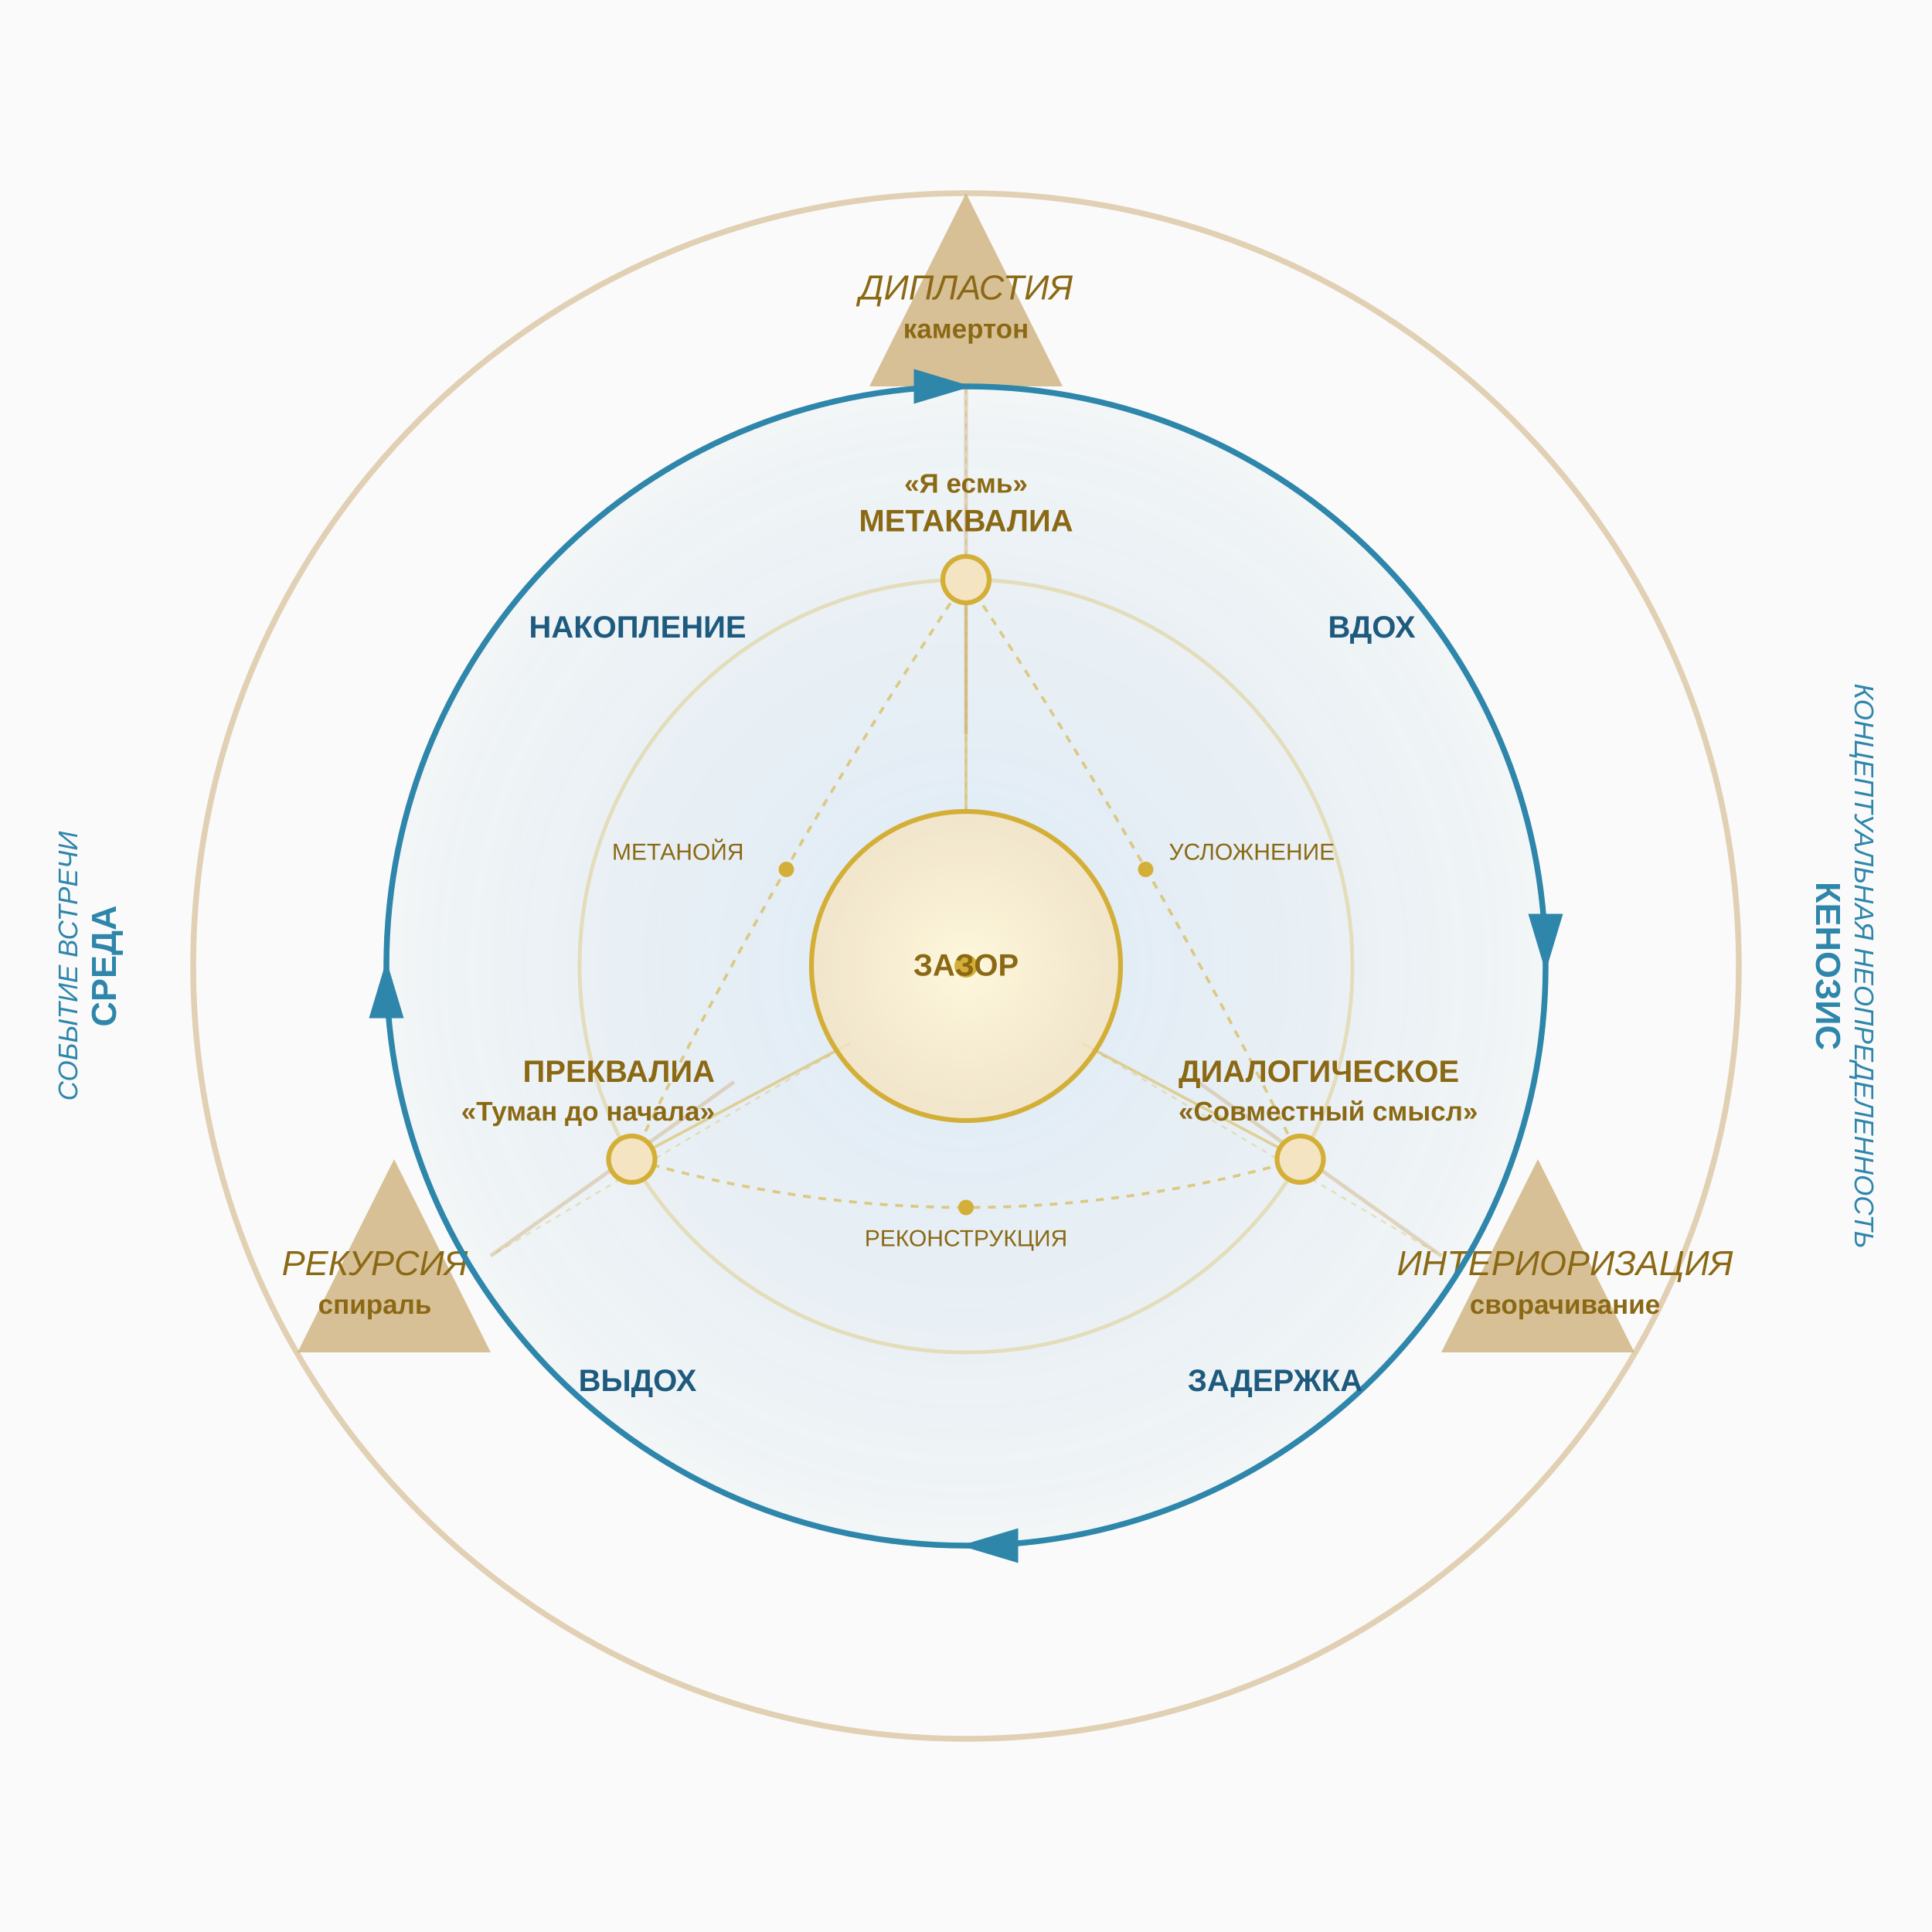
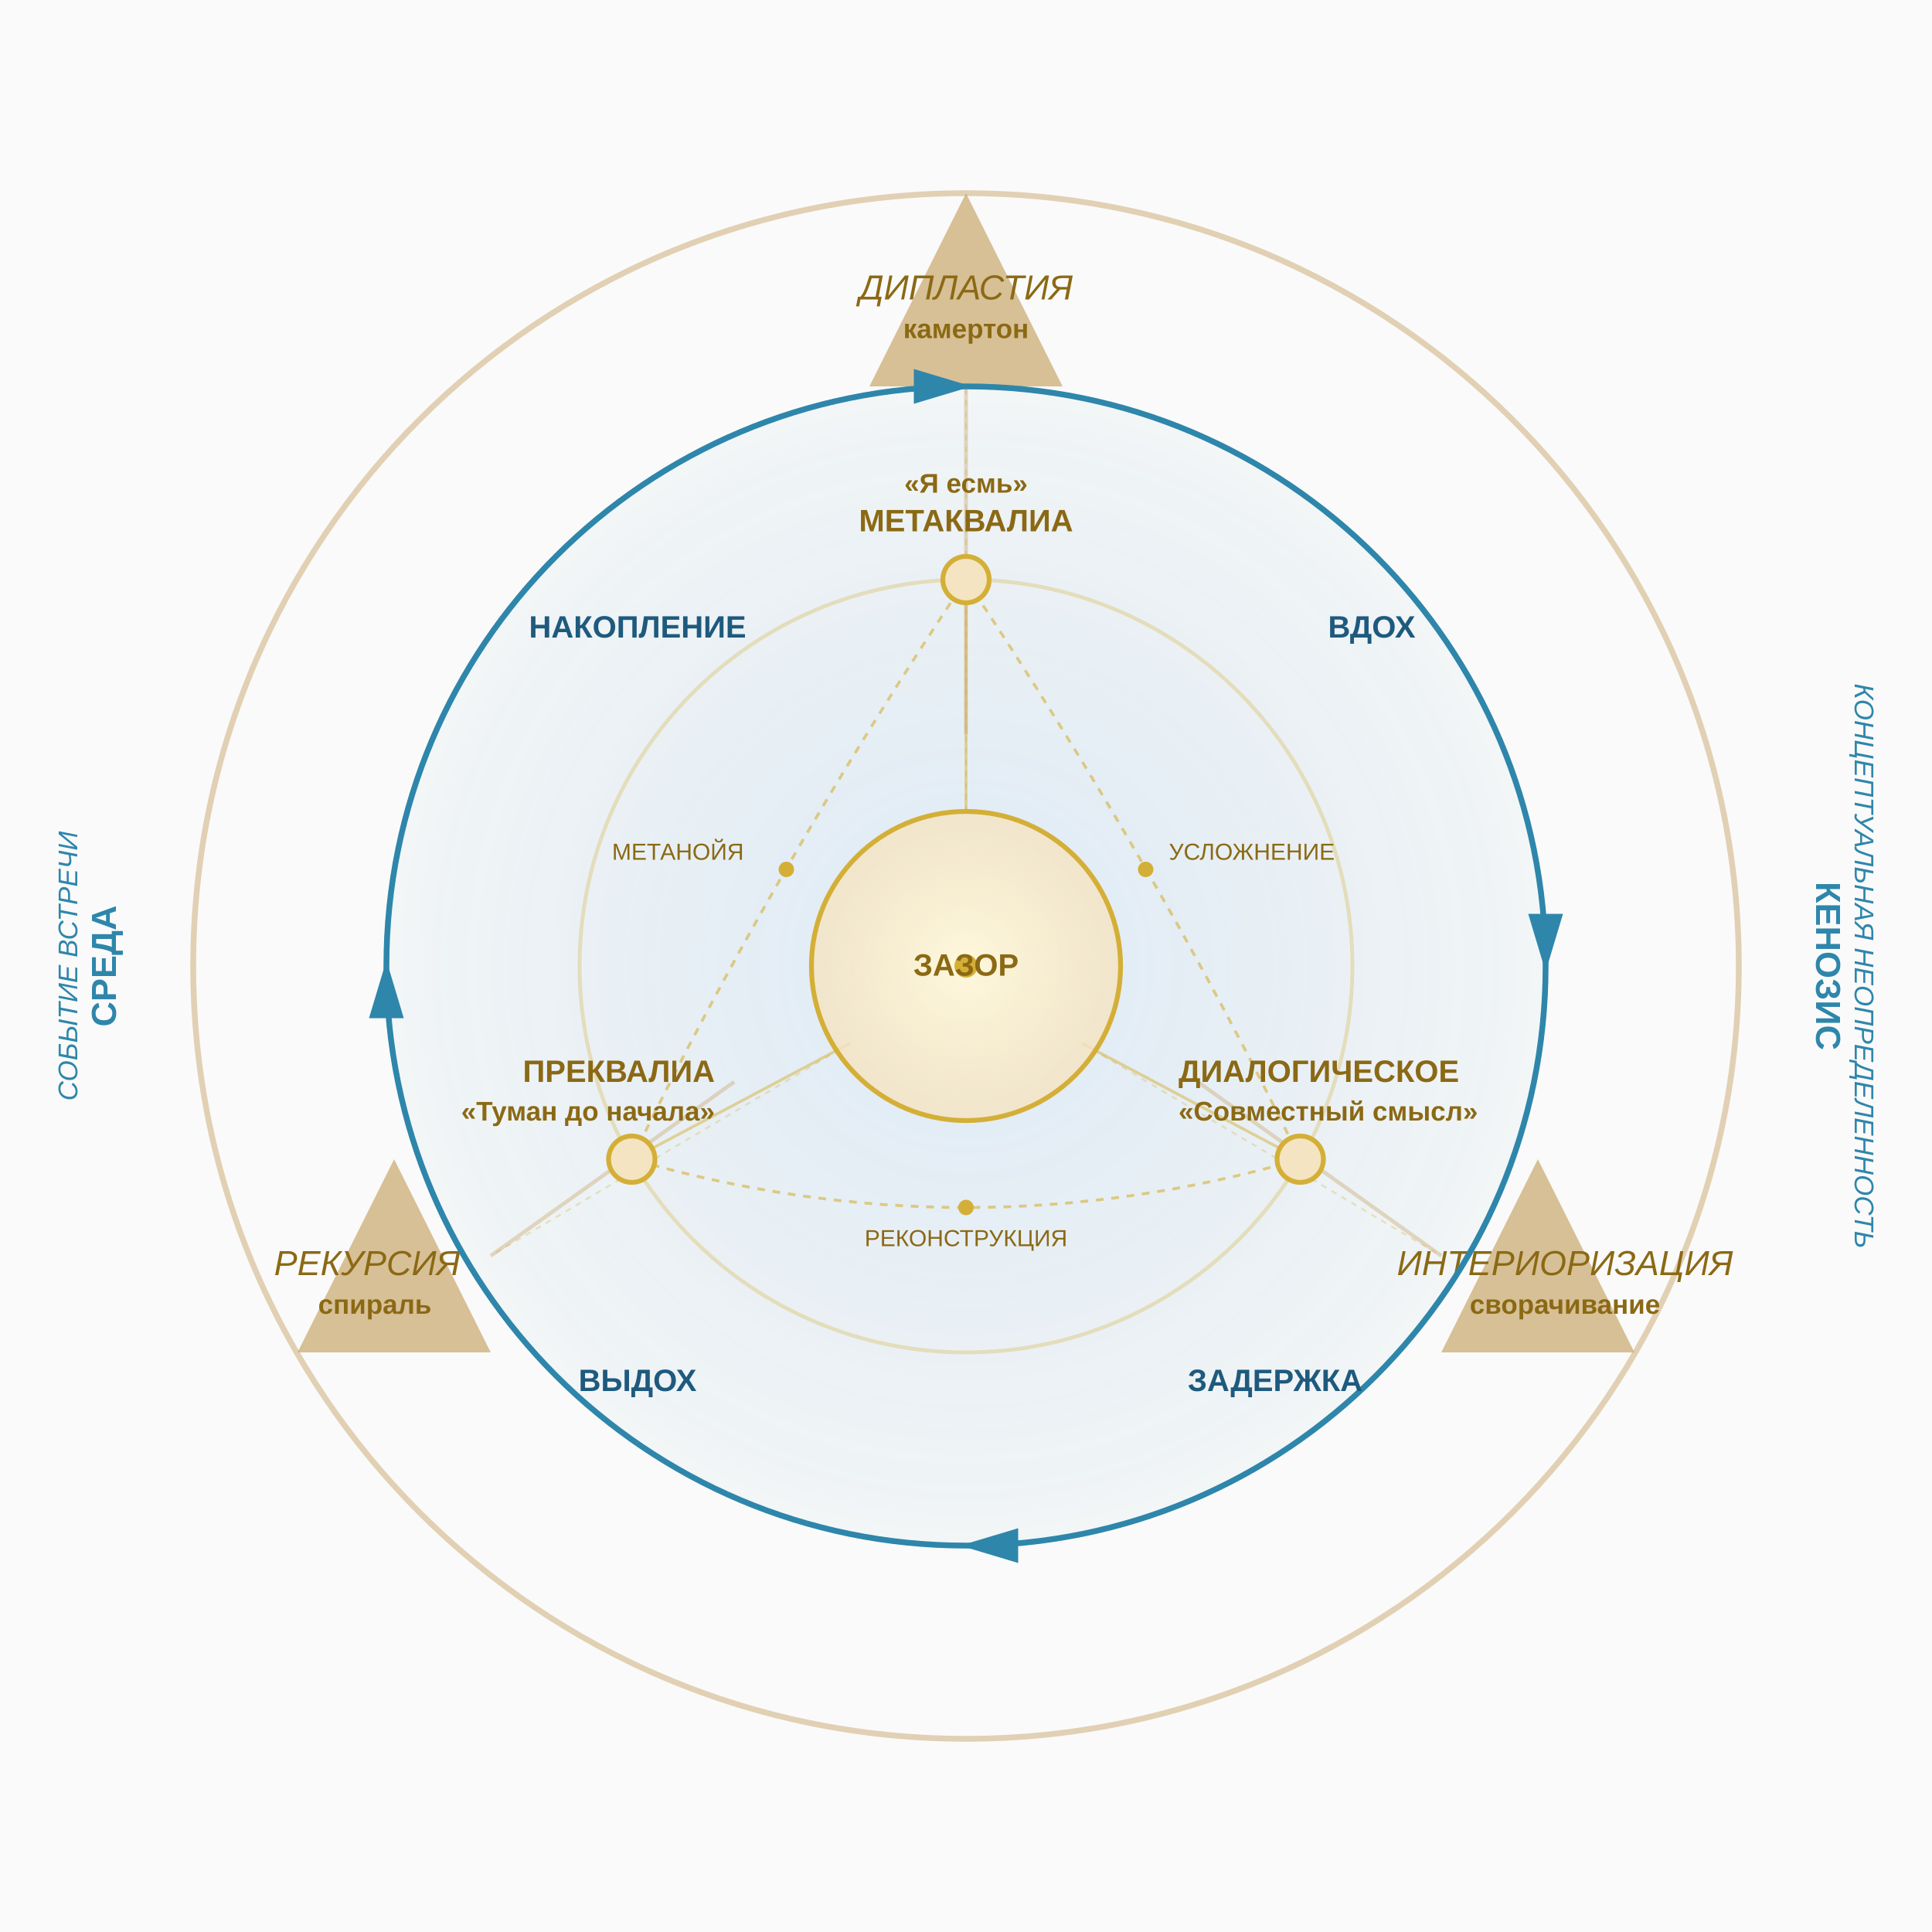
<svg xmlns="http://www.w3.org/2000/svg" viewBox="0 0 1000 1000" width="1000" height="1000">
  <defs>
    <radialGradient id="centerGlow" cx="50%" cy="50%" r="50%">
      <stop offset="0%" style="stop-color:#FFF8DC;stop-opacity:1" />
      <stop offset="100%" style="stop-color:#F4E4C1;stop-opacity:0.8" />
    </radialGradient>
    <radialGradient id="cycleGlow" cx="50%" cy="50%" r="50%">
      <stop offset="0%" style="stop-color:#4A90E2;stop-opacity:0.2" />
      <stop offset="100%" style="stop-color:#2E86AB;stop-opacity:0.05" />
    </radialGradient>
    <marker id="arrowhead" markerWidth="10" markerHeight="10" refX="9" refY="3" orient="auto">
      <polygon points="0 0, 10 3, 0 6" fill="#2E86AB" />
    </marker>
  </defs>
  <rect width="1000" height="1000" fill="#FAFAFA" />
  <circle cx="500" cy="500" r="300" fill="url(#cycleGlow)" stroke="#2E86AB" stroke-width="2.5" opacity="0.8" />
  <circle cx="500" cy="500" r="400" fill="none" stroke="#C8A66B" stroke-width="3" opacity="0.5" />
  <circle cx="500" cy="500" r="200" fill="none" stroke="#D4AF37" stroke-width="2" opacity="0.3" />
  <path d="M 500 300 Q 600 450 673 600" fill="none" stroke="#D4AF37" stroke-width="1.5" stroke-dasharray="4,4" opacity="0.6" />
  <path d="M 673 600 Q 500 650 327 600" fill="none" stroke="#D4AF37" stroke-width="1.5" stroke-dasharray="4,4" opacity="0.6" />
  <path d="M 327 600 Q 400 450 500 300" fill="none" stroke="#D4AF37" stroke-width="1.5" stroke-dasharray="4,4" opacity="0.6" />
  <line x1="500" y1="420" x2="500" y2="200" stroke="#D4AF37" stroke-width="1" opacity="0.3" stroke-dasharray="3,3" />
  <line x1="560" y1="540" x2="746" y2="650" stroke="#D4AF37" stroke-width="1" opacity="0.3" stroke-dasharray="3,3" />
  <line x1="440" y1="540" x2="254" y2="650" stroke="#D4AF37" stroke-width="1" opacity="0.3" stroke-dasharray="3,3" />
  <line x1="500" y1="420" x2="500" y2="300" stroke="#D4AF37" stroke-width="1.5" opacity="0.5" />
  <line x1="560" y1="540" x2="673" y2="600" stroke="#D4AF37" stroke-width="1.5" opacity="0.5" />
  <line x1="440" y1="540" x2="327" y2="600" stroke="#D4AF37" stroke-width="1.5" opacity="0.5" />
  <g id="diplostia">
    <path d="M 500 100 L 450 200 L 550 200 Z" fill="#C8A66B" opacity="0.7" />
    <line x1="500" y1="200" x2="500" y2="380" stroke="#C8A66B" stroke-width="2" opacity="0.4" />
    <text x="500" y="155" text-anchor="middle" font-family="Arial, sans-serif" font-size="18" font-style="italic" fill="#8B6914">ДИПЛАСТИЯ</text>
    <text x="500" y="175" text-anchor="middle" font-family="Arial, sans-serif" font-size="14" fill="#8B6914" font-weight="bold">камертон</text>
  </g>
  <g id="interiorization">
    <path d="M 846 700 L 746 700 L 796 600 Z" fill="#C8A66B" opacity="0.7" />
    <line x1="746" y1="650" x2="620" y2="560" stroke="#C8A66B" stroke-width="2" opacity="0.4" />
    <text x="810" y="660" text-anchor="middle" font-family="Arial, sans-serif" font-size="18" font-style="italic" fill="#8B6914">ИНТЕРИОРИЗАЦИЯ</text>
    <text x="810" y="680" text-anchor="middle" font-family="Arial, sans-serif" font-size="14" fill="#8B6914" font-weight="bold">сворачивание</text>
  </g>
  <g id="recursion">
    <path d="M 154 700 L 254 700 L 204 600 Z" fill="#C8A66B" opacity="0.7" />
    <line x1="254" y1="650" x2="380" y2="560" stroke="#C8A66B" stroke-width="2" opacity="0.4" />
-     <text x="194" y="660" text-anchor="middle" font-family="Arial, sans-serif" font-size="18" font-style="italic" fill="#8B6914">РЕКУРСИЯ</text>
+     <text x="190" y="660" text-anchor="middle" font-family="Arial, sans-serif" font-size="18" font-style="italic" fill="#8B6914">РЕКУРСИЯ</text>
    <text x="194" y="680" text-anchor="middle" font-family="Arial, sans-serif" font-size="14" fill="#8B6914" font-weight="bold">спираль</text>
  </g>
  <g id="inhale">
    <path d="M 500 200 A 300 300 0 0 1 800 500" fill="none" stroke="#2E86AB" stroke-width="3" marker-end="url(#arrowhead)" />
    <text x="710" y="330" text-anchor="middle" font-family="Arial, sans-serif" font-size="16" font-weight="bold" fill="#1E5A7E">ВДОХ</text>
  </g>
  <g id="delay">
    <path d="M 800 500 A 300 300 0 0 1 500 800" fill="none" stroke="#2E86AB" stroke-width="3" marker-end="url(#arrowhead)" />
    <text x="660" y="720" text-anchor="middle" font-family="Arial, sans-serif" font-size="16" font-weight="bold" fill="#1E5A7E">ЗАДЕРЖКА</text>
  </g>
  <g id="exhale">
    <path d="M 500 800 A 300 300 0 0 1 200 500" fill="none" stroke="#2E86AB" stroke-width="3" marker-end="url(#arrowhead)" />
    <text x="330" y="720" text-anchor="middle" font-family="Arial, sans-serif" font-size="16" font-weight="bold" fill="#1E5A7E">ВЫДОХ</text>
  </g>
  <g id="accumulate">
    <path d="M 200 500 A 300 300 0 0 1 500 200" fill="none" stroke="#2E86AB" stroke-width="3" marker-end="url(#arrowhead)" />
    <text x="330" y="330" text-anchor="middle" font-family="Arial, sans-serif" font-size="16" font-weight="bold" fill="#1E5A7E">НАКОПЛЕНИЕ</text>
  </g>
  <g id="metaqualia">
    <circle cx="500" cy="300" r="12" fill="#F4E4C1" stroke="#D4AF37" stroke-width="2.5" />
    <text x="500" y="275" text-anchor="middle" font-family="Arial, sans-serif" font-size="16" font-weight="bold" fill="#8B6914">МЕТАКВАЛИА</text>
    <text x="500" y="255" text-anchor="middle" font-family="Arial, sans-serif" font-size="14" fill="#8B6914" font-weight="bold">«Я есмь»</text>
  </g>
  <g id="dialogical">
    <circle cx="673" cy="600" r="12" fill="#F4E4C1" stroke="#D4AF37" stroke-width="2.5" />
    <text x="610" y="560" text-anchor="start" font-family="Arial, sans-serif" font-size="16" font-weight="bold" fill="#8B6914">ДИАЛОГИЧЕСКОЕ</text>
    <text x="610" y="580" text-anchor="start" font-family="Arial, sans-serif" font-size="14" fill="#8B6914" font-weight="bold">«Совместный смысл»</text>
  </g>
  <g id="prequalia">
    <circle cx="327" cy="600" r="12" fill="#F4E4C1" stroke="#D4AF37" stroke-width="2.5" />
    <text x="370" y="560" text-anchor="end" font-family="Arial, sans-serif" font-size="16" font-weight="bold" fill="#8B6914">ПРЕКВАЛИА</text>
    <text x="370" y="580" text-anchor="end" font-family="Arial, sans-serif" font-size="14" fill="#8B6914" font-weight="bold">«Туман до начала»</text>
  </g>
  <g id="transform-points">
    <circle cx="593" cy="450" r="4" fill="#D4AF37" />
    <text x="605" y="445" font-family="Arial, sans-serif" font-size="12" fill="#8B6914">УСЛОЖНЕНИЕ</text>
    <circle cx="500" cy="625" r="4" fill="#D4AF37" />
    <text x="500" y="645" text-anchor="middle" font-family="Arial, sans-serif" font-size="12" fill="#8B6914">РЕКОНСТРУКЦИЯ</text>
    <circle cx="407" cy="450" r="4" fill="#D4AF37" />
    <text x="385" y="445" text-anchor="end" font-family="Arial, sans-serif" font-size="12" fill="#8B6914">МЕТАНОЙЯ</text>
  </g>
  <g id="center">
    <circle cx="500" cy="500" r="80" fill="url(#centerGlow)" stroke="#D4AF37" stroke-width="2.5" />
    <circle cx="500" cy="500" r="6" fill="#D4AF37" />
    <text x="500" y="505" text-anchor="middle" font-family="Arial, sans-serif" font-size="16" font-weight="bold" fill="#8B6914">ЗАЗОР</text>
  </g>
  <text x="940" y="500" text-anchor="middle" font-family="Arial, sans-serif" font-size="18" font-weight="bold" fill="#2E86AB" transform="rotate(90 940 500)">КЕНОЗИС</text>
  <text x="960" y="500" text-anchor="middle" font-family="Arial, sans-serif" font-size="14" fill="#2E86AB" font-style="italic" transform="rotate(90 960 500)">КОНЦЕПТУАЛЬНАЯ НЕОПРЕДЕЛЕННОСТЬ</text>
  <text x="60" y="500" text-anchor="middle" font-family="Arial, sans-serif" font-size="18" font-weight="bold" fill="#2E86AB" transform="rotate(-90 60 500)">СРЕДА</text>
  <text x="40" y="500" text-anchor="middle" font-family="Arial, sans-serif" font-size="14" fill="#2E86AB" font-style="italic" transform="rotate(-90 40 500)">СОБЫТИЕ ВСТРЕЧИ</text>
</svg>
